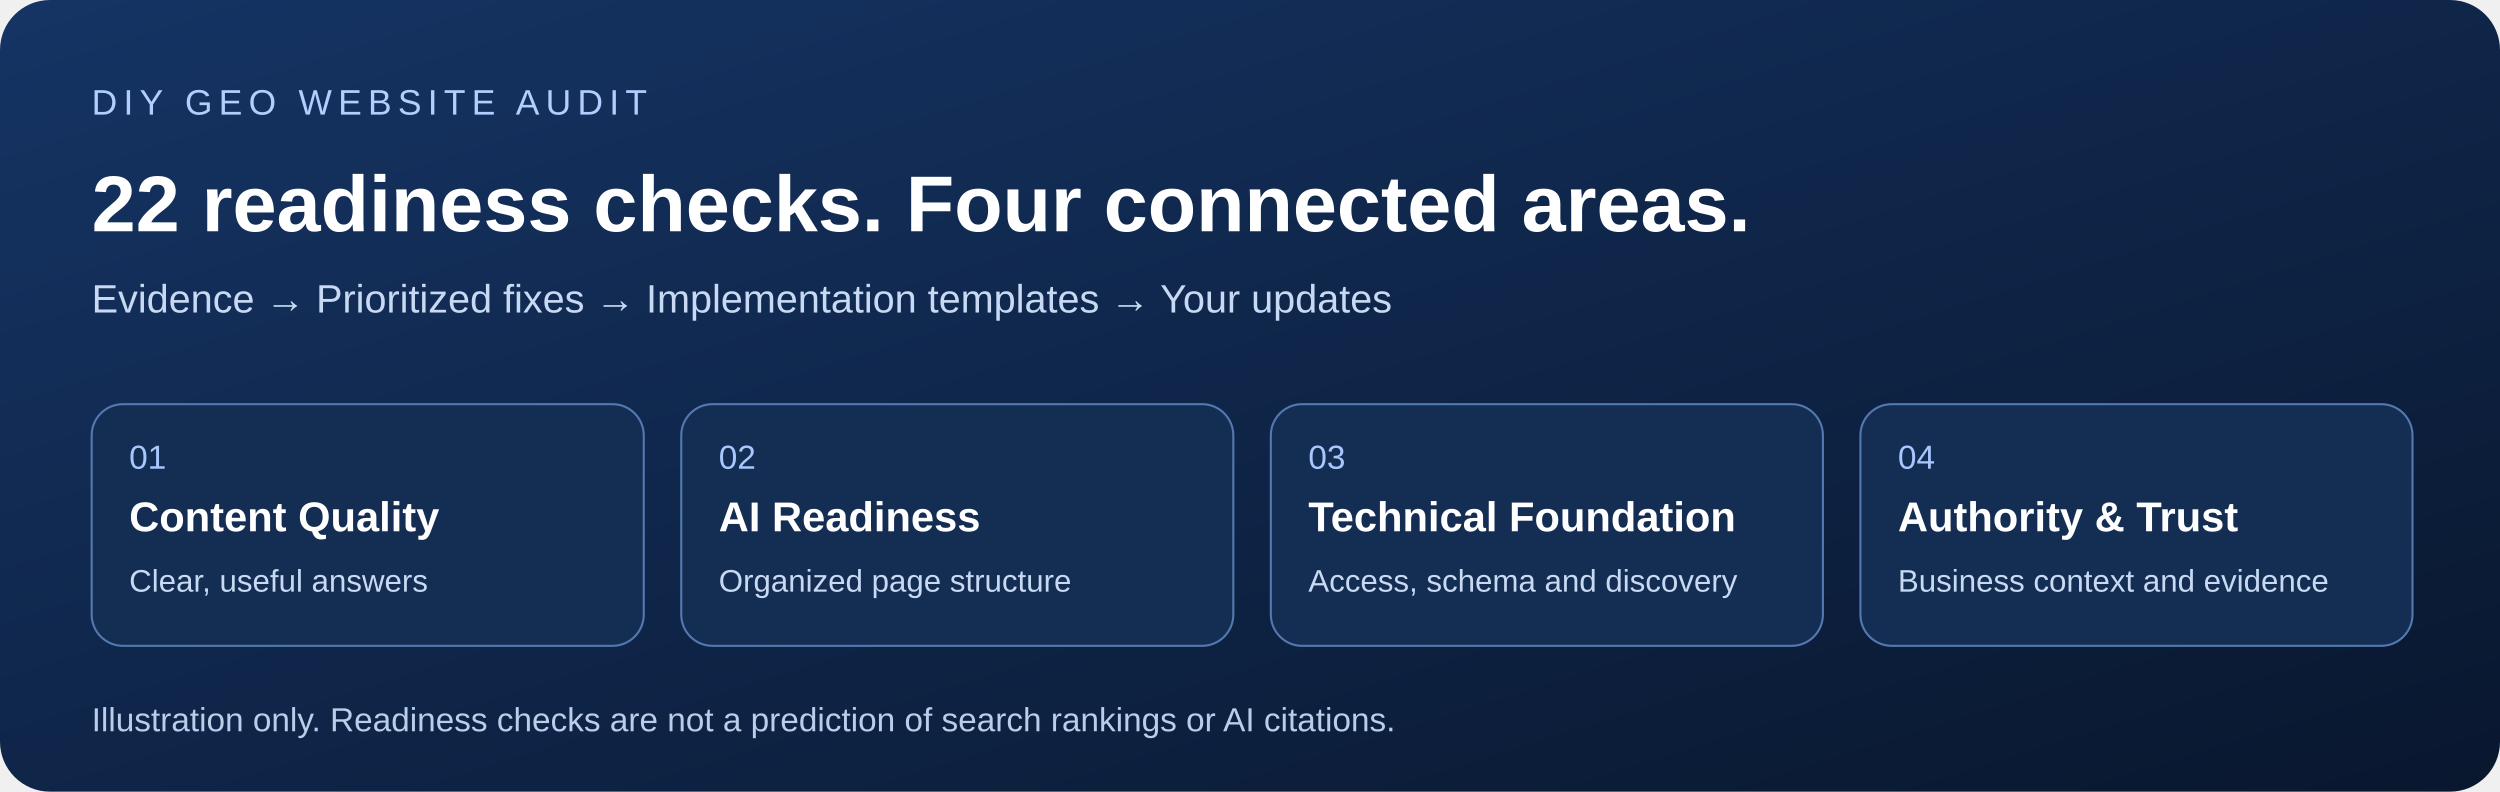
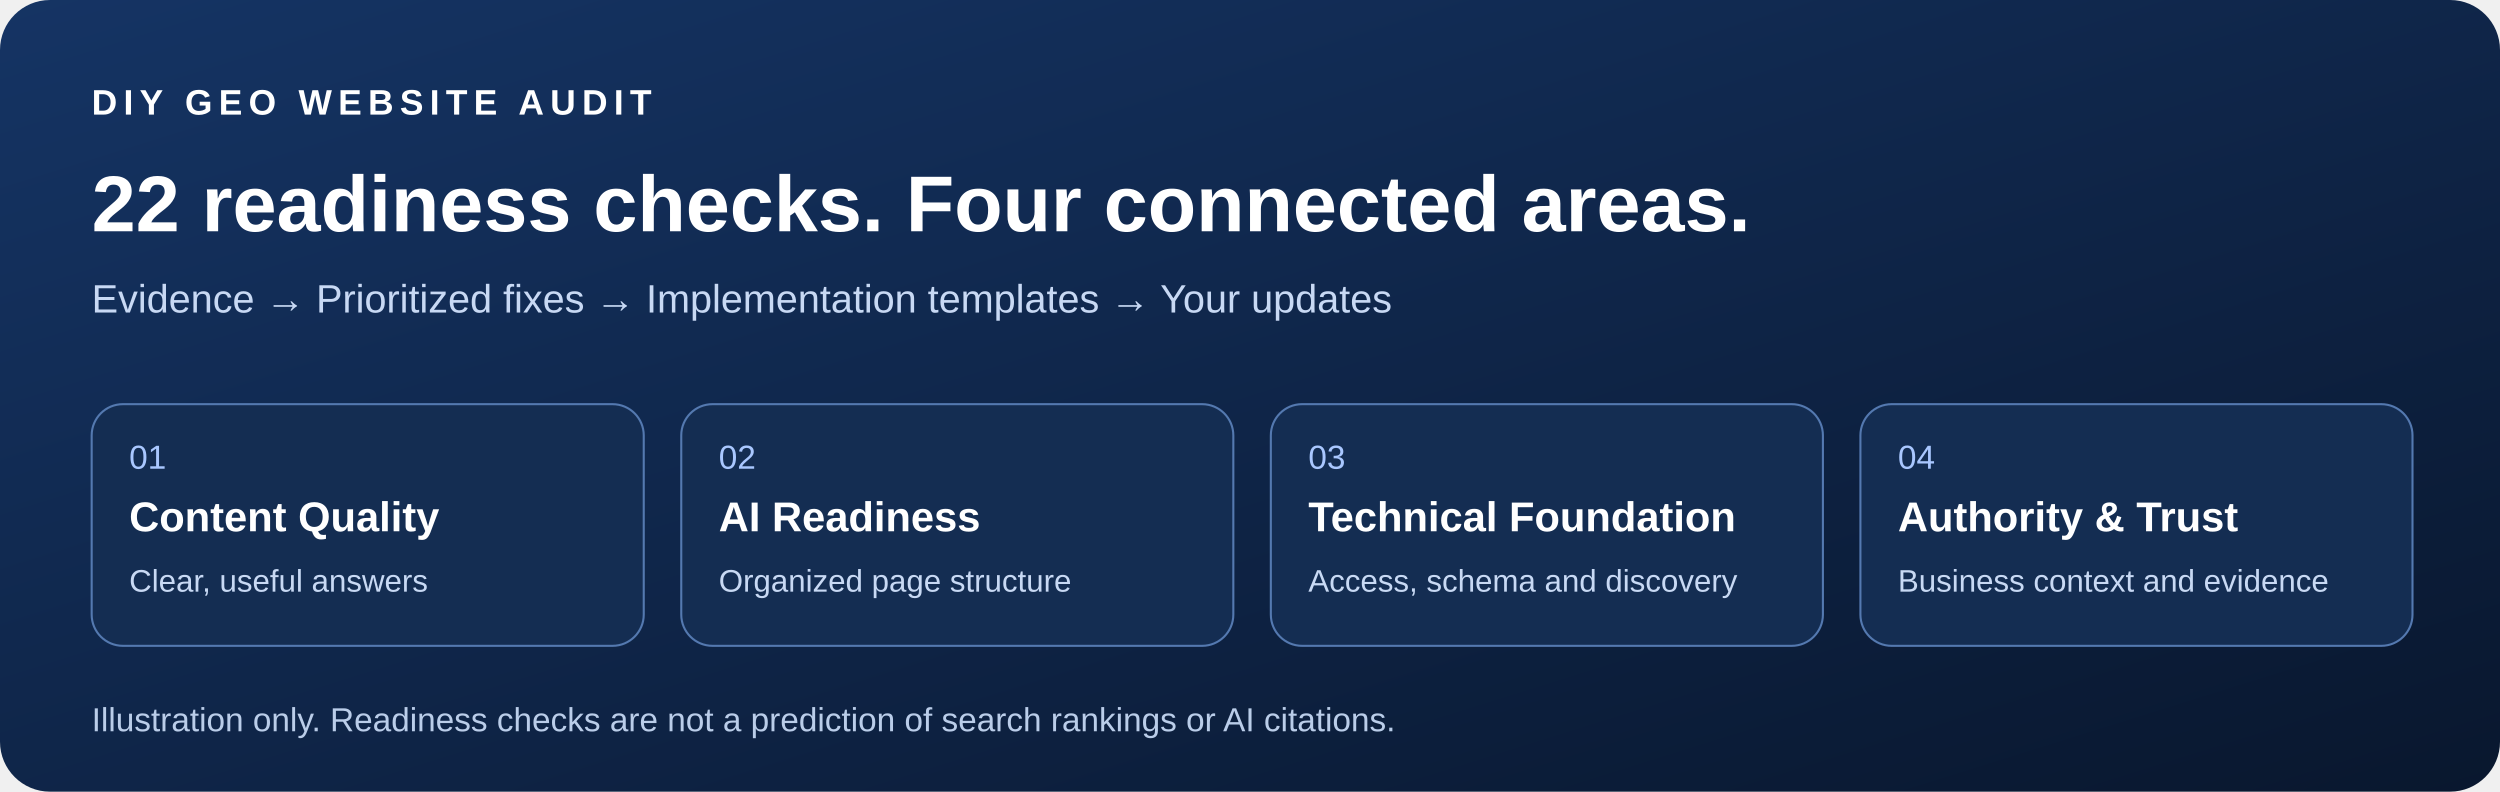
<svg xmlns="http://www.w3.org/2000/svg" viewBox="0 0 1200 380">
  <defs>
    <linearGradient id="b" x2="1" y2="1">
      <stop stop-color="#153464" />
      <stop offset="1" stop-color="#09172e" />
    </linearGradient>
  </defs>
  <rect width="1200" height="380" rx="24" fill="url(#b)" />
  <g font-family="Arial,sans-serif">
-     <text x="44" y="55" fill="#b2ceff" font-size="17" letter-spacing="3">DIY GEO WEBSITE AUDIT</text>
+     <text x="44" y="55" fill="white" font-weight="700" font-size="17" letter-spacing="3">DIY GEO WEBSITE AUDIT</text>
    <text x="44" y="111" fill="white" font-size="38" font-weight="700">22 readiness checks. Four connected areas.</text>
    <text x="44" y="150" fill="#c8d9f4" font-size="19">Evidence → Prioritized fixes → Implementation templates → Your updates</text>
    <rect x="44" y="194" width="265" height="116" rx="15" fill="#142d52" stroke="#5479b0" />
    <text x="62" y="225" fill="#a9c7ff" font-size="16">01</text>
    <text x="62" y="255" fill="white" font-size="20" font-weight="700">Content Quality</text>
    <text x="62" y="284" fill="#c8d9f4" font-size="15">Clear, useful answers</text>
    <rect x="327" y="194" width="265" height="116" rx="15" fill="#142d52" stroke="#5479b0" />
    <text x="345" y="225" fill="#a9c7ff" font-size="16">02</text>
    <text x="345" y="255" fill="white" font-size="20" font-weight="700">AI Readiness</text>
    <text x="345" y="284" fill="#c8d9f4" font-size="15">Organized page structure</text>
    <rect x="610" y="194" width="265" height="116" rx="15" fill="#142d52" stroke="#5479b0" />
    <text x="628" y="225" fill="#a9c7ff" font-size="16">03</text>
    <text x="628" y="255" fill="white" font-size="20" font-weight="700">Technical Foundation</text>
    <text x="628" y="284" fill="#c8d9f4" font-size="15">Access, schema and discovery</text>
    <rect x="893" y="194" width="265" height="116" rx="15" fill="#142d52" stroke="#5479b0" />
    <text x="911" y="225" fill="#a9c7ff" font-size="16">04</text>
    <text x="911" y="255" fill="white" font-size="20" font-weight="700">Authority &amp; Trust</text>
    <text x="911" y="284" fill="#c8d9f4" font-size="15">Business context and evidence</text>
    <text x="44" y="351" fill="#bacde9" font-size="16">Illustration only. Readiness checks are not a prediction of search rankings or AI citations.</text>
  </g>
</svg>
